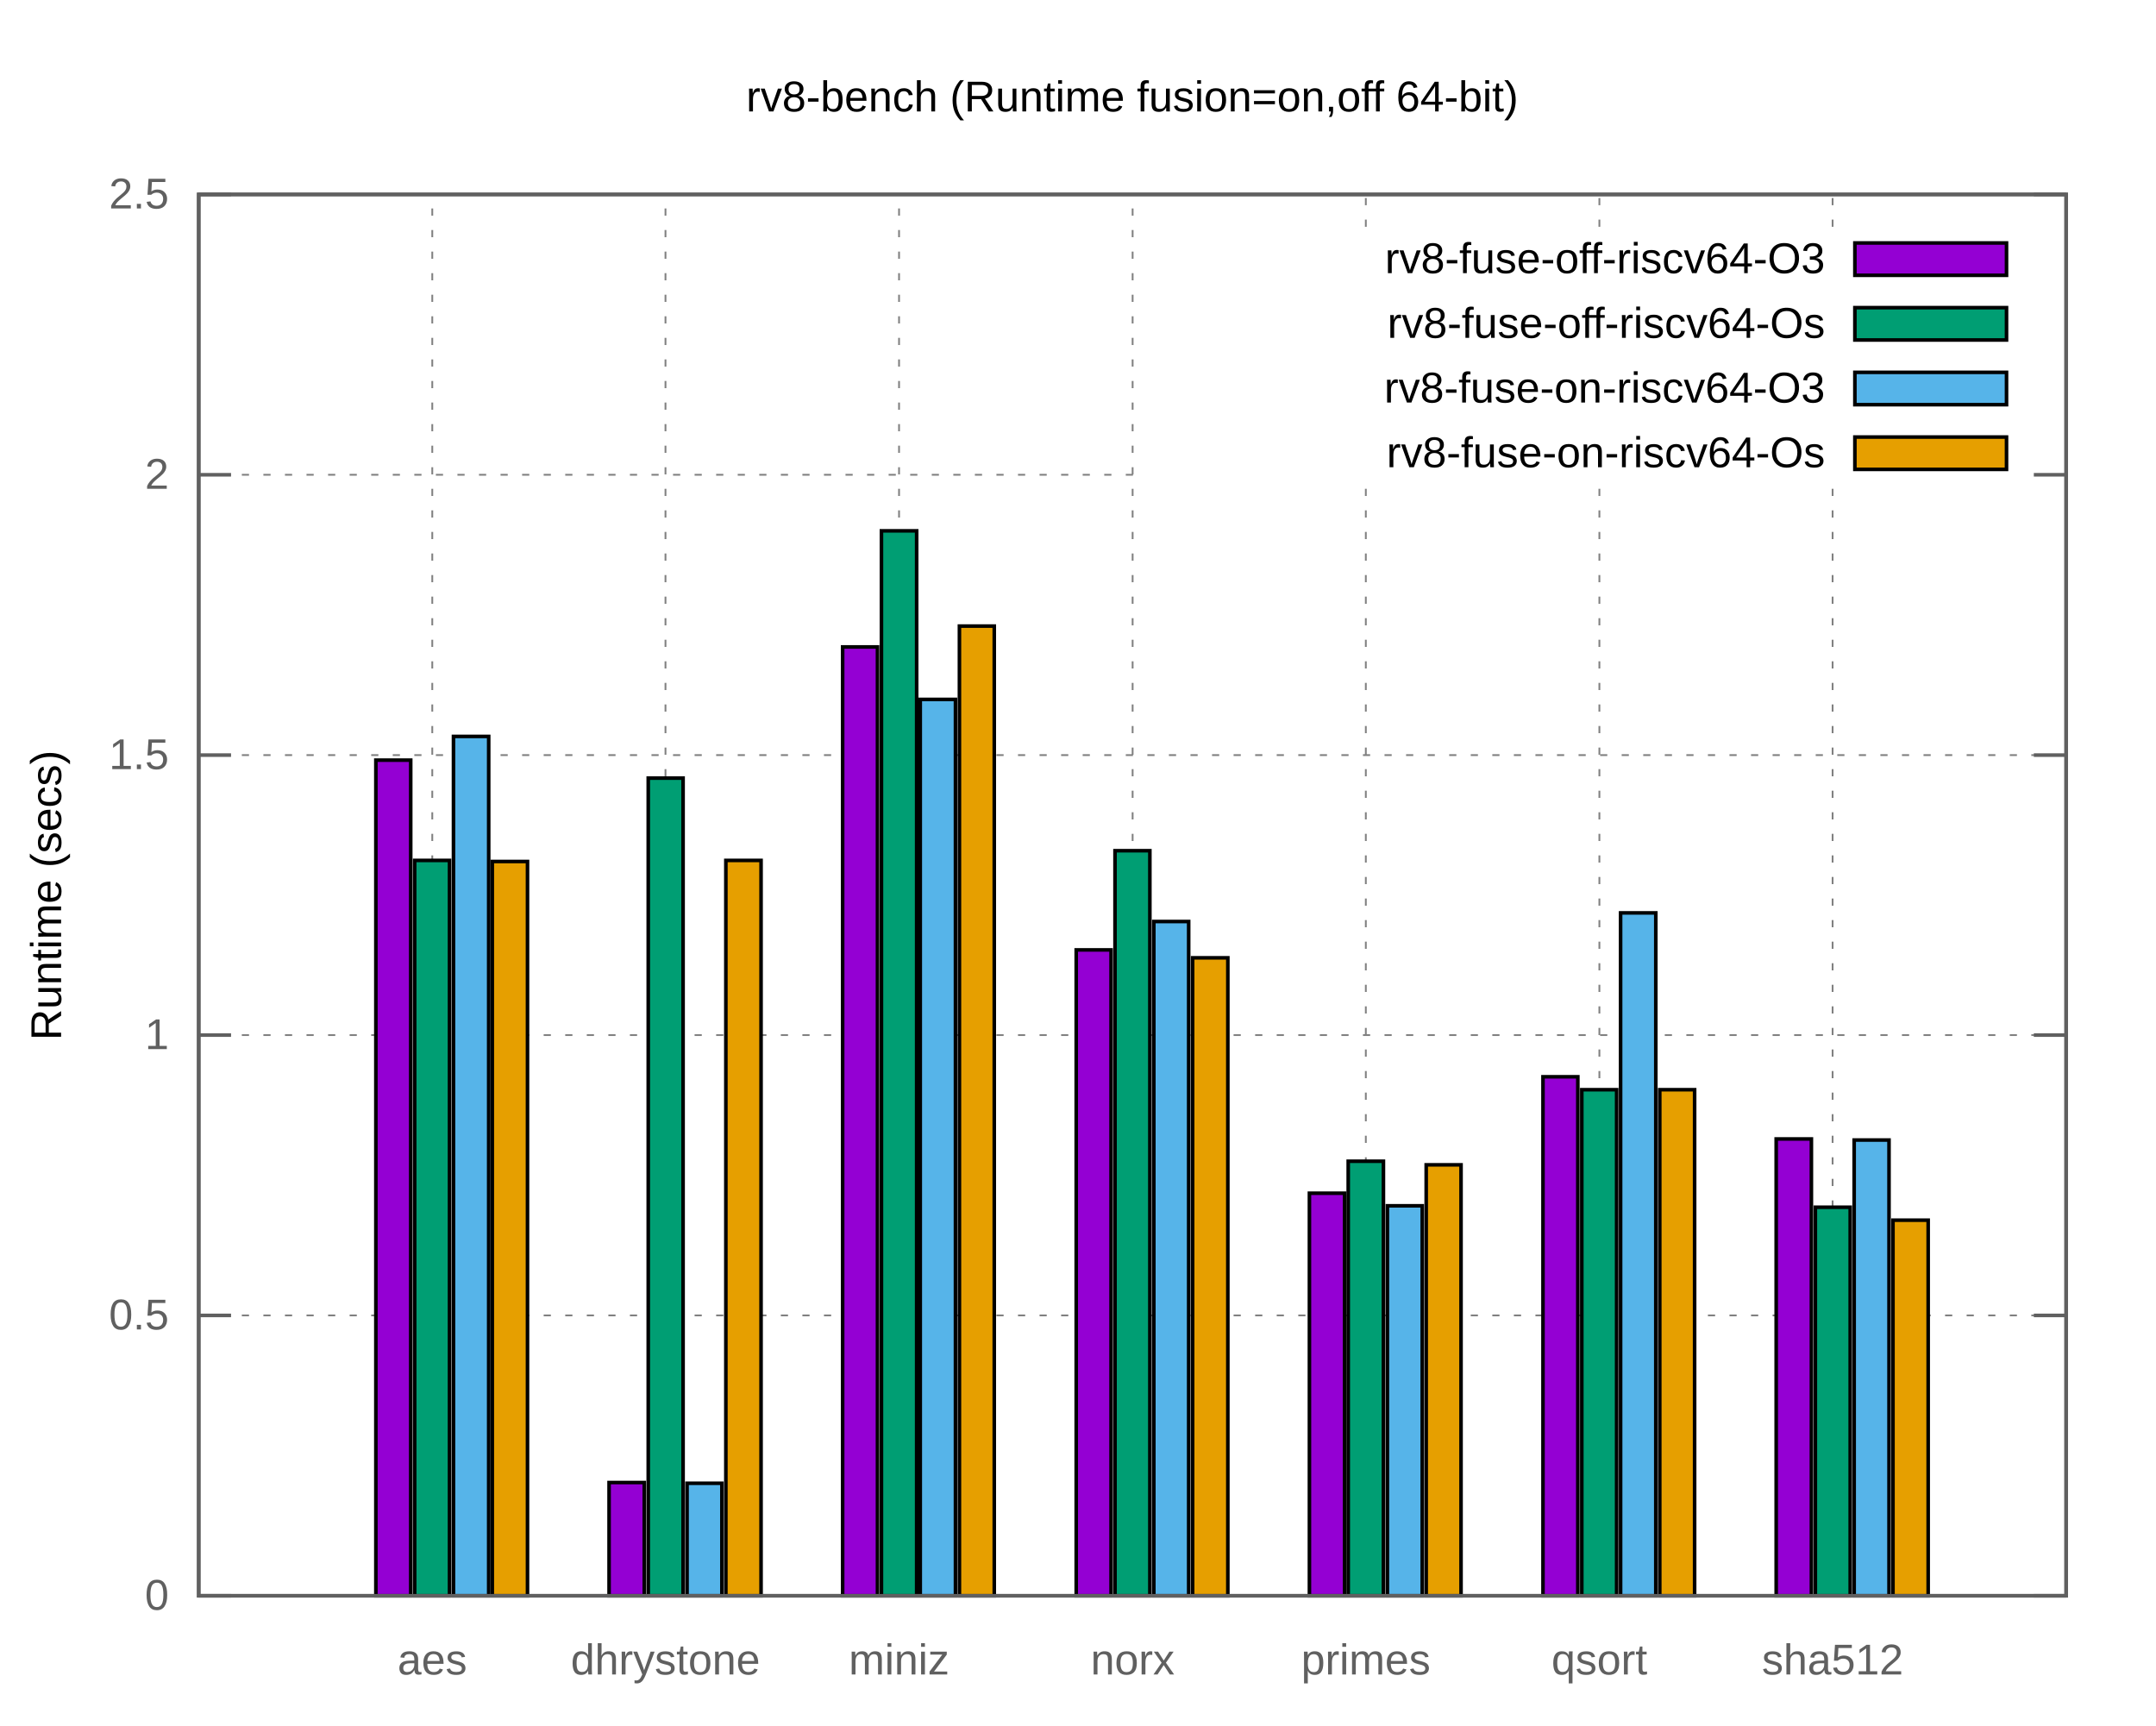
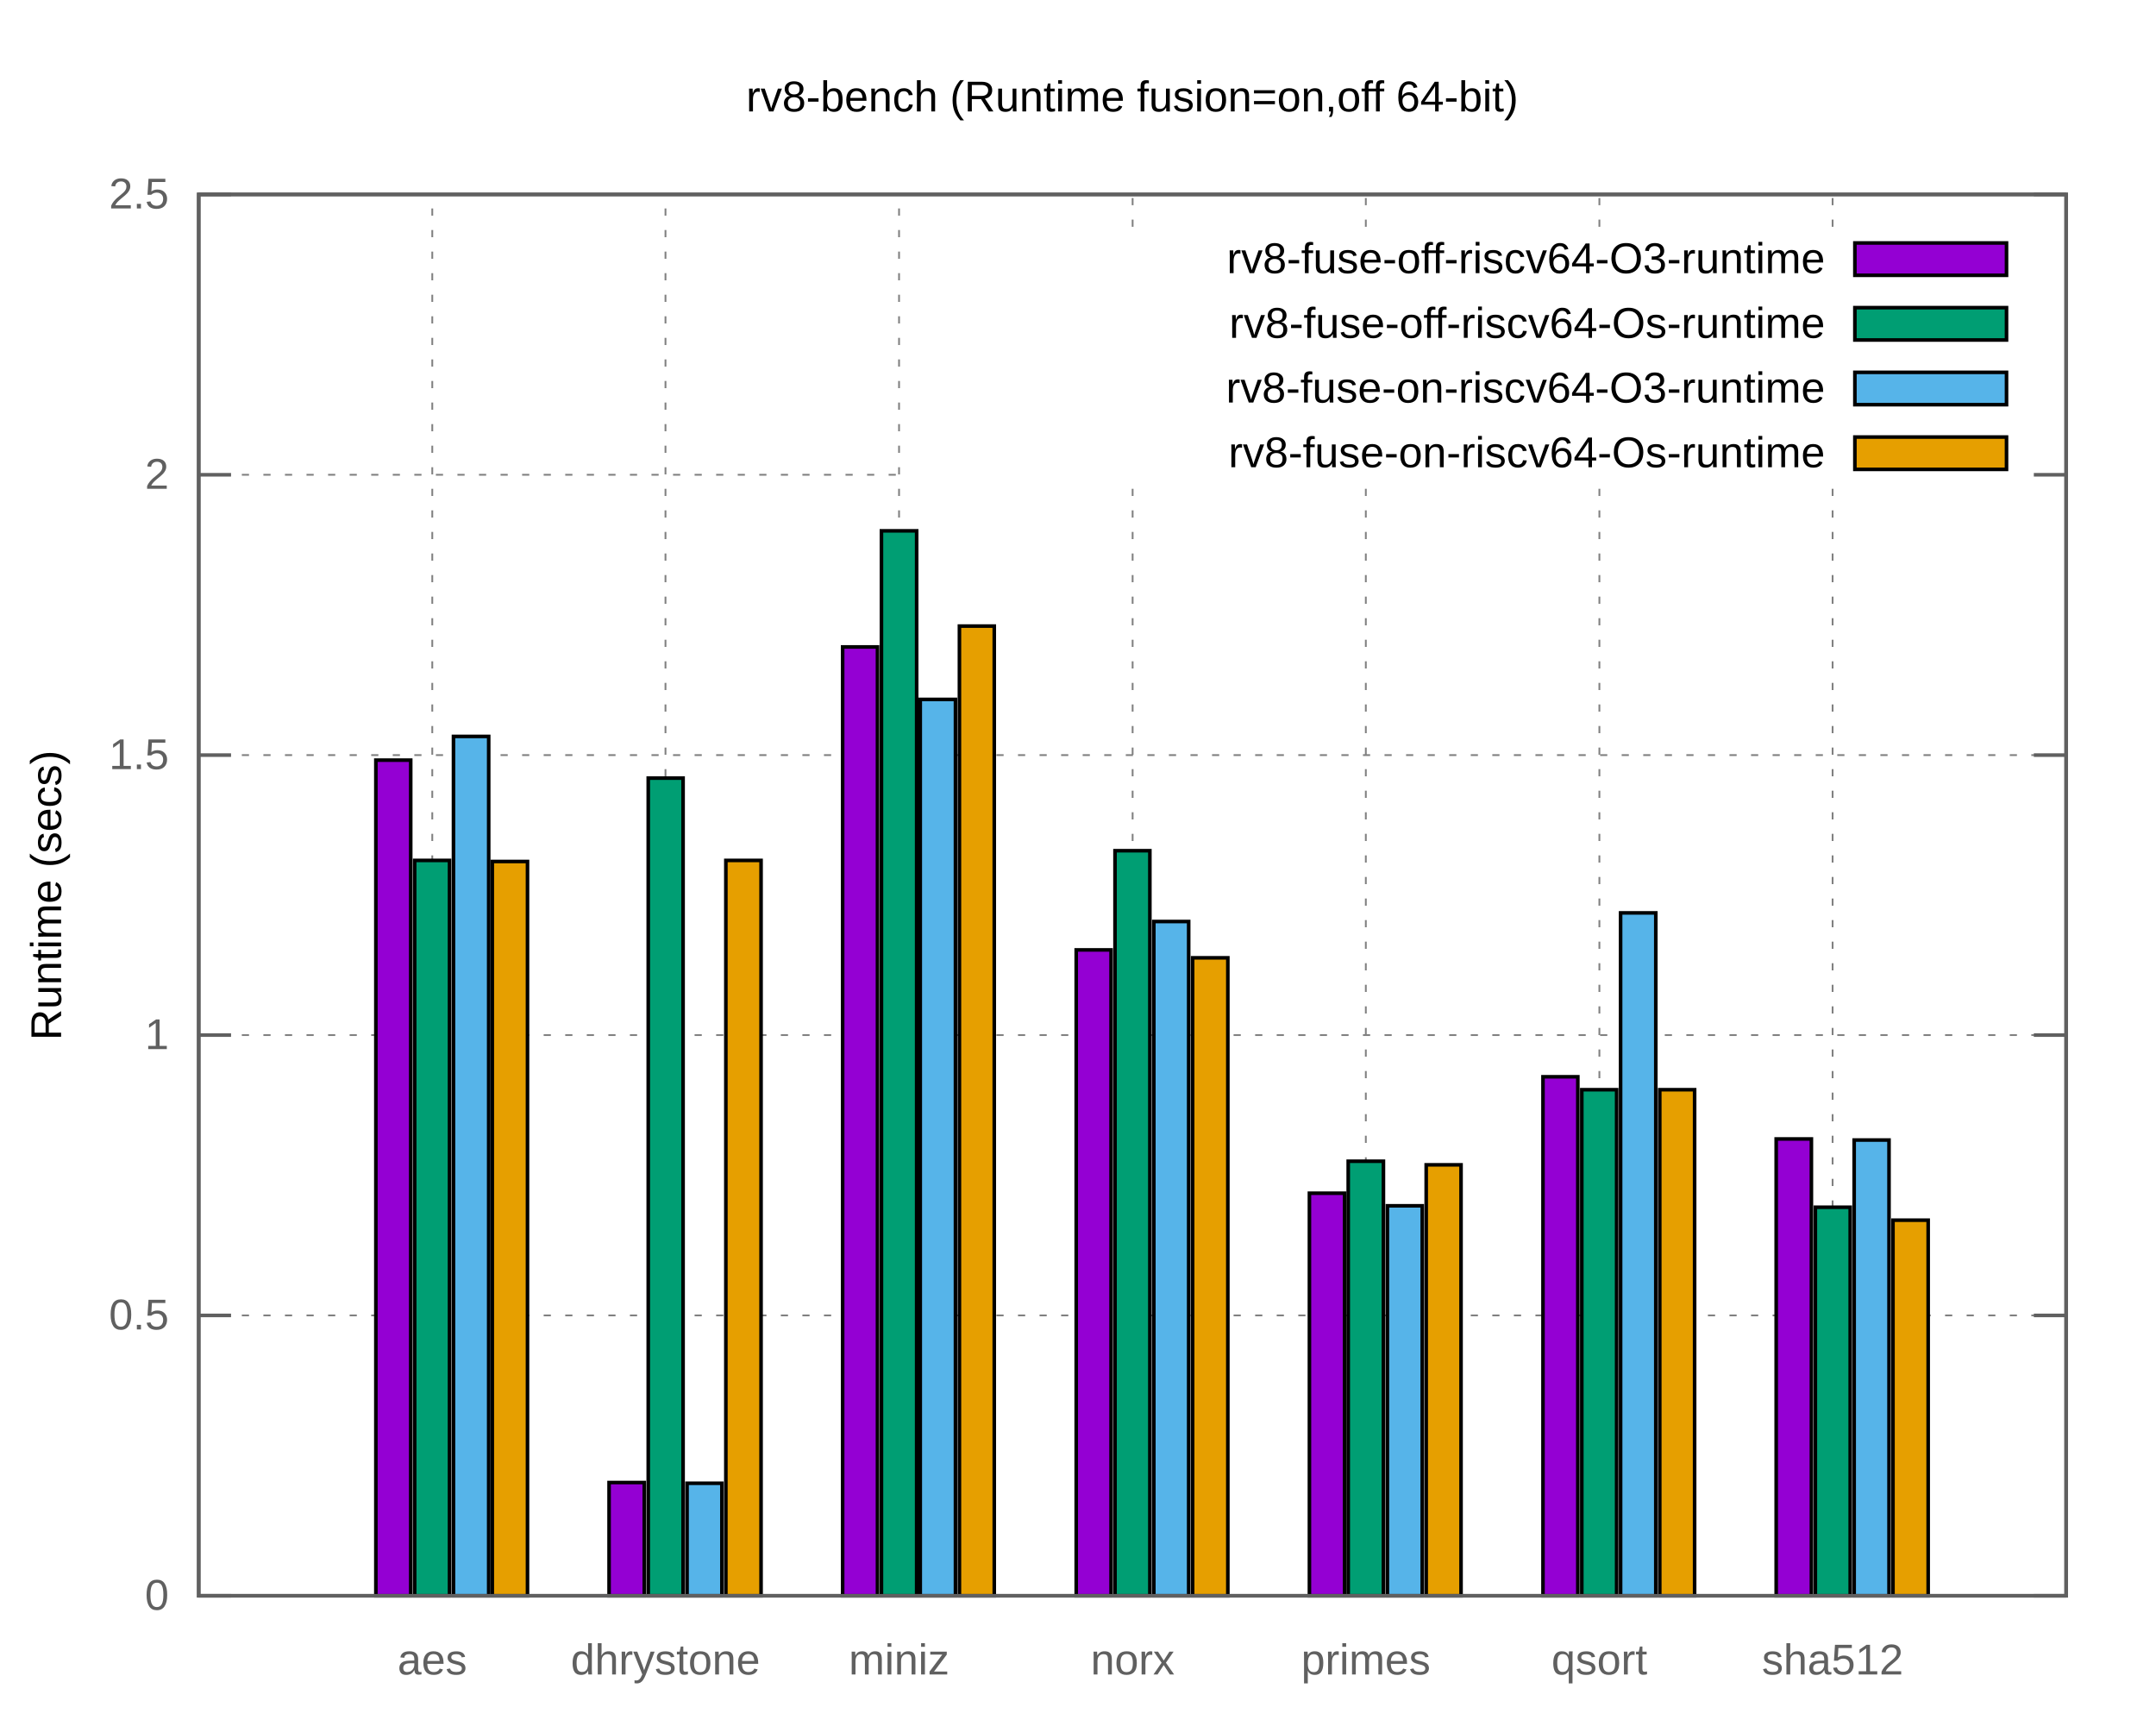
<svg xmlns="http://www.w3.org/2000/svg" xmlns:xlink="http://www.w3.org/1999/xlink" width="600" height="480" viewBox="0 0 600 480">
  <g id="gnuplot_canvas">
    <rect x="0" y="0" width="600" height="480" fill="none" />
    <defs>
      <circle id="gpDot" r="0.5" stroke-width="0.5" />
      <path id="gpPt0" stroke-width="0.222" stroke="currentColor" d="M-1,0 h2 M0,-1 v2" />
      <path id="gpPt1" stroke-width="0.222" stroke="currentColor" d="M-1,-1 L1,1 M1,-1 L-1,1" />
      <path id="gpPt2" stroke-width="0.222" stroke="currentColor" d="M-1,0 L1,0 M0,-1 L0,1 M-1,-1 L1,1 M-1,1 L1,-1" />
      <rect id="gpPt3" stroke-width="0.222" stroke="currentColor" x="-1" y="-1" width="2" height="2" />
      <rect id="gpPt4" stroke-width="0.222" stroke="currentColor" fill="currentColor" x="-1" y="-1" width="2" height="2" />
      <circle id="gpPt5" stroke-width="0.222" stroke="currentColor" cx="0" cy="0" r="1" />
      <use xlink:href="#gpPt5" id="gpPt6" fill="currentColor" stroke="none" />
      <path id="gpPt7" stroke-width="0.222" stroke="currentColor" d="M0,-1.33 L-1.33,0.67 L1.33,0.67 z" />
      <use xlink:href="#gpPt7" id="gpPt8" fill="currentColor" stroke="none" />
      <use xlink:href="#gpPt7" id="gpPt9" stroke="currentColor" transform="rotate(180)" />
      <use xlink:href="#gpPt9" id="gpPt10" fill="currentColor" stroke="none" />
      <use xlink:href="#gpPt3" id="gpPt11" stroke="currentColor" transform="rotate(45)" />
      <use xlink:href="#gpPt11" id="gpPt12" fill="currentColor" stroke="none" />
      <path id="gpPt13" stroke-width="0.222" stroke="currentColor" d="M0,1.330 L1.265,0.411 L0.782,-1.067 L-0.782,-1.076 L-1.265,0.411 z" />
      <use xlink:href="#gpPt13" id="gpPt14" fill="currentColor" stroke="none" />
      <filter id="textbox" filterUnits="objectBoundingBox" x="0" y="0" height="1" width="1">
        <feFlood flood-color="white" flood-opacity="1" result="bgnd" />
        <feComposite in="SourceGraphic" in2="bgnd" operator="atop" />
      </filter>
      <filter id="greybox" filterUnits="objectBoundingBox" x="0" y="0" height="1" width="1">
        <feFlood flood-color="lightgrey" flood-opacity="1" result="grey" />
        <feComposite in="SourceGraphic" in2="grey" operator="atop" />
      </filter>
    </defs>
    <g fill="none" color="white" stroke="currentColor" stroke-width="1.00" stroke-linecap="butt" stroke-linejoin="miter">
</g>
    <g fill="none" color="black" stroke="currentColor" stroke-width="1.00" stroke-linecap="butt" stroke-linejoin="miter">
</g>
    <g fill="none" color="black" stroke="rgb( 96,  96,  96)" stroke-width="0.50" stroke-linecap="butt" stroke-linejoin="miter">
</g>
    <g fill="none" color="gray" stroke="currentColor" stroke-width="0.50" stroke-linecap="butt" stroke-linejoin="miter">
      <path stroke="gray" stroke-dasharray="2,4" class="gridline" d="M55.3,444.0 L575.0,444.0  " />
    </g>
    <g fill="none" color="gray" stroke="gray" stroke-width="1.00" stroke-linecap="butt" stroke-linejoin="miter">
</g>
    <g fill="none" color="black" stroke="currentColor" stroke-width="1.00" stroke-linecap="butt" stroke-linejoin="miter">
      <path stroke="rgb( 96,  96,  96)" d="M55.3,444.0 L64.3,444.0 M575.0,444.0 L566.0,444.0  " />
      <g transform="translate(47.0,447.9)" stroke="none" fill="rgb(96,96,96)" font-family="Arial" font-size="12.00" text-anchor="end">
        <text>
          <tspan font-family="Arial"> 0</tspan>
        </text>
      </g>
    </g>
    <g fill="none" color="black" stroke="currentColor" stroke-width="1.00" stroke-linecap="butt" stroke-linejoin="miter">
</g>
    <g fill="none" color="black" stroke="rgb( 96,  96,  96)" stroke-width="0.50" stroke-linecap="butt" stroke-linejoin="miter">
</g>
    <g fill="none" color="gray" stroke="currentColor" stroke-width="0.50" stroke-linecap="butt" stroke-linejoin="miter">
      <path stroke="gray" stroke-dasharray="2,4" class="gridline" d="M55.3,366.0 L575.0,366.0  " />
    </g>
    <g fill="none" color="gray" stroke="gray" stroke-width="1.00" stroke-linecap="butt" stroke-linejoin="miter">
</g>
    <g fill="none" color="black" stroke="currentColor" stroke-width="1.00" stroke-linecap="butt" stroke-linejoin="miter">
      <path stroke="rgb( 96,  96,  96)" d="M55.3,366.0 L64.3,366.0 M575.0,366.0 L566.0,366.0  " />
      <g transform="translate(47.0,369.9)" stroke="none" fill="rgb(96,96,96)" font-family="Arial" font-size="12.00" text-anchor="end">
        <text>
          <tspan font-family="Arial"> 0.5</tspan>
        </text>
      </g>
    </g>
    <g fill="none" color="black" stroke="currentColor" stroke-width="1.00" stroke-linecap="butt" stroke-linejoin="miter">
</g>
    <g fill="none" color="black" stroke="rgb( 96,  96,  96)" stroke-width="0.50" stroke-linecap="butt" stroke-linejoin="miter">
</g>
    <g fill="none" color="gray" stroke="currentColor" stroke-width="0.50" stroke-linecap="butt" stroke-linejoin="miter">
      <path stroke="gray" stroke-dasharray="2,4" class="gridline" d="M55.3,288.0 L575.0,288.0  " />
    </g>
    <g fill="none" color="gray" stroke="gray" stroke-width="1.00" stroke-linecap="butt" stroke-linejoin="miter">
</g>
    <g fill="none" color="black" stroke="currentColor" stroke-width="1.00" stroke-linecap="butt" stroke-linejoin="miter">
      <path stroke="rgb( 96,  96,  96)" d="M55.3,288.0 L64.3,288.0 M575.0,288.0 L566.0,288.0  " />
      <g transform="translate(47.0,291.9)" stroke="none" fill="rgb(96,96,96)" font-family="Arial" font-size="12.00" text-anchor="end">
        <text>
          <tspan font-family="Arial"> 1</tspan>
        </text>
      </g>
    </g>
    <g fill="none" color="black" stroke="currentColor" stroke-width="1.00" stroke-linecap="butt" stroke-linejoin="miter">
</g>
    <g fill="none" color="black" stroke="rgb( 96,  96,  96)" stroke-width="0.50" stroke-linecap="butt" stroke-linejoin="miter">
</g>
    <g fill="none" color="gray" stroke="currentColor" stroke-width="0.50" stroke-linecap="butt" stroke-linejoin="miter">
      <path stroke="gray" stroke-dasharray="2,4" class="gridline" d="M55.3,210.1 L575.0,210.1  " />
    </g>
    <g fill="none" color="gray" stroke="gray" stroke-width="1.00" stroke-linecap="butt" stroke-linejoin="miter">
</g>
    <g fill="none" color="black" stroke="currentColor" stroke-width="1.00" stroke-linecap="butt" stroke-linejoin="miter">
      <path stroke="rgb( 96,  96,  96)" d="M55.3,210.1 L64.3,210.1 M575.0,210.1 L566.0,210.1  " />
      <g transform="translate(47.0,214.0)" stroke="none" fill="rgb(96,96,96)" font-family="Arial" font-size="12.00" text-anchor="end">
        <text>
          <tspan font-family="Arial"> 1.5</tspan>
        </text>
      </g>
    </g>
    <g fill="none" color="black" stroke="currentColor" stroke-width="1.00" stroke-linecap="butt" stroke-linejoin="miter">
</g>
    <g fill="none" color="black" stroke="rgb( 96,  96,  96)" stroke-width="0.50" stroke-linecap="butt" stroke-linejoin="miter">
</g>
    <g fill="none" color="gray" stroke="currentColor" stroke-width="0.50" stroke-linecap="butt" stroke-linejoin="miter">
-       <path stroke="gray" stroke-dasharray="2,4" class="gridline" d="M55.3,132.1 L317.0,132.1 M566.7,132.1 L575.0,132.1  " />
+       <path stroke="gray" stroke-dasharray="2,4" class="gridline" d="M55.3,132.1 L250.6,132.1 M566.7,132.1 L575.0,132.1  " />
    </g>
    <g fill="none" color="gray" stroke="gray" stroke-width="1.00" stroke-linecap="butt" stroke-linejoin="miter">
</g>
    <g fill="none" color="black" stroke="currentColor" stroke-width="1.00" stroke-linecap="butt" stroke-linejoin="miter">
      <path stroke="rgb( 96,  96,  96)" d="M55.3,132.1 L64.3,132.1 M575.0,132.1 L566.0,132.1  " />
      <g transform="translate(47.0,136.0)" stroke="none" fill="rgb(96,96,96)" font-family="Arial" font-size="12.00" text-anchor="end">
        <text>
          <tspan font-family="Arial"> 2</tspan>
        </text>
      </g>
    </g>
    <g fill="none" color="black" stroke="currentColor" stroke-width="1.00" stroke-linecap="butt" stroke-linejoin="miter">
</g>
    <g fill="none" color="black" stroke="rgb( 96,  96,  96)" stroke-width="0.50" stroke-linecap="butt" stroke-linejoin="miter">
</g>
    <g fill="none" color="gray" stroke="currentColor" stroke-width="0.50" stroke-linecap="butt" stroke-linejoin="miter">
      <path stroke="gray" stroke-dasharray="2,4" class="gridline" d="M55.3,54.1 L575.0,54.1  " />
    </g>
    <g fill="none" color="gray" stroke="gray" stroke-width="1.00" stroke-linecap="butt" stroke-linejoin="miter">
</g>
    <g fill="none" color="black" stroke="currentColor" stroke-width="1.00" stroke-linecap="butt" stroke-linejoin="miter">
      <path stroke="rgb( 96,  96,  96)" d="M55.3,54.1 L64.3,54.1 M575.0,54.1 L566.0,54.1  " />
      <g transform="translate(47.0,58.0)" stroke="none" fill="rgb(96,96,96)" font-family="Arial" font-size="12.00" text-anchor="end">
        <text>
          <tspan font-family="Arial"> 2.5</tspan>
        </text>
      </g>
    </g>
    <g fill="none" color="black" stroke="currentColor" stroke-width="1.00" stroke-linecap="butt" stroke-linejoin="miter">
</g>
    <g fill="none" color="black" stroke="rgb( 96,  96,  96)" stroke-width="0.50" stroke-linecap="butt" stroke-linejoin="miter">
</g>
    <g fill="none" color="gray" stroke="currentColor" stroke-width="0.50" stroke-linecap="butt" stroke-linejoin="miter">
      <path stroke="gray" stroke-dasharray="2,4" class="gridline" d="M120.3,444.0 L120.3,54.1  " />
    </g>
    <g fill="none" color="gray" stroke="gray" stroke-width="1.00" stroke-linecap="butt" stroke-linejoin="miter">
</g>
    <g fill="none" color="black" stroke="currentColor" stroke-width="1.00" stroke-linecap="butt" stroke-linejoin="miter">
      <path stroke="rgb( 96,  96,  96)" d="M120.3,444.0 M120.3,54.1  " />
      <g transform="translate(120.3,465.9)" stroke="none" fill="rgb(96,96,96)" font-family="Arial" font-size="12.00" text-anchor="middle">
        <text>
          <tspan font-family="Arial">aes</tspan>
        </text>
      </g>
    </g>
    <g fill="none" color="black" stroke="currentColor" stroke-width="1.00" stroke-linecap="butt" stroke-linejoin="miter">
</g>
    <g fill="none" color="black" stroke="rgb( 96,  96,  96)" stroke-width="0.50" stroke-linecap="butt" stroke-linejoin="miter">
</g>
    <g fill="none" color="gray" stroke="currentColor" stroke-width="0.50" stroke-linecap="butt" stroke-linejoin="miter">
      <path stroke="gray" stroke-dasharray="2,4" class="gridline" d="M185.2,444.0 L185.2,54.1  " />
    </g>
    <g fill="none" color="gray" stroke="gray" stroke-width="1.00" stroke-linecap="butt" stroke-linejoin="miter">
</g>
    <g fill="none" color="black" stroke="currentColor" stroke-width="1.00" stroke-linecap="butt" stroke-linejoin="miter">
      <path stroke="rgb( 96,  96,  96)" d="M185.2,444.0 M185.2,54.1  " />
      <g transform="translate(185.2,465.9)" stroke="none" fill="rgb(96,96,96)" font-family="Arial" font-size="12.00" text-anchor="middle">
        <text>
          <tspan font-family="Arial">dhrystone</tspan>
        </text>
      </g>
    </g>
    <g fill="none" color="black" stroke="currentColor" stroke-width="1.00" stroke-linecap="butt" stroke-linejoin="miter">
</g>
    <g fill="none" color="black" stroke="rgb( 96,  96,  96)" stroke-width="0.50" stroke-linecap="butt" stroke-linejoin="miter">
</g>
    <g fill="none" color="gray" stroke="currentColor" stroke-width="0.50" stroke-linecap="butt" stroke-linejoin="miter">
      <path stroke="gray" stroke-dasharray="2,4" class="gridline" d="M250.2,444.0 L250.2,54.1  " />
    </g>
    <g fill="none" color="gray" stroke="gray" stroke-width="1.00" stroke-linecap="butt" stroke-linejoin="miter">
</g>
    <g fill="none" color="black" stroke="currentColor" stroke-width="1.00" stroke-linecap="butt" stroke-linejoin="miter">
      <path stroke="rgb( 96,  96,  96)" d="M250.2,444.0 M250.2,54.1  " />
      <g transform="translate(250.2,465.9)" stroke="none" fill="rgb(96,96,96)" font-family="Arial" font-size="12.00" text-anchor="middle">
        <text>
          <tspan font-family="Arial">miniz</tspan>
        </text>
      </g>
    </g>
    <g fill="none" color="black" stroke="currentColor" stroke-width="1.00" stroke-linecap="butt" stroke-linejoin="miter">
</g>
    <g fill="none" color="black" stroke="rgb( 96,  96,  96)" stroke-width="0.50" stroke-linecap="butt" stroke-linejoin="miter">
</g>
    <g fill="none" color="gray" stroke="currentColor" stroke-width="0.50" stroke-linecap="butt" stroke-linejoin="miter">
-       <path stroke="gray" stroke-dasharray="2,4" class="gridline" d="M315.2,444.0 L315.2,54.1  " />
+       <path stroke="gray" stroke-dasharray="2,4" class="gridline" d="M315.2,444.0 L315.2,135.1 M315.2,63.1 L315.2,54.1  " />
    </g>
    <g fill="none" color="gray" stroke="gray" stroke-width="1.00" stroke-linecap="butt" stroke-linejoin="miter">
</g>
    <g fill="none" color="black" stroke="currentColor" stroke-width="1.00" stroke-linecap="butt" stroke-linejoin="miter">
      <path stroke="rgb( 96,  96,  96)" d="M315.2,444.0 M315.2,54.1  " />
      <g transform="translate(315.2,465.9)" stroke="none" fill="rgb(96,96,96)" font-family="Arial" font-size="12.00" text-anchor="middle">
        <text>
          <tspan font-family="Arial">norx</tspan>
        </text>
      </g>
    </g>
    <g fill="none" color="black" stroke="currentColor" stroke-width="1.00" stroke-linecap="butt" stroke-linejoin="miter">
</g>
    <g fill="none" color="black" stroke="rgb( 96,  96,  96)" stroke-width="0.50" stroke-linecap="butt" stroke-linejoin="miter">
</g>
    <g fill="none" color="gray" stroke="currentColor" stroke-width="0.50" stroke-linecap="butt" stroke-linejoin="miter">
      <path stroke="gray" stroke-dasharray="2,4" class="gridline" d="M380.1,444.0 L380.1,135.1 M380.1,63.1 L380.1,54.1  " />
    </g>
    <g fill="none" color="gray" stroke="gray" stroke-width="1.00" stroke-linecap="butt" stroke-linejoin="miter">
</g>
    <g fill="none" color="black" stroke="currentColor" stroke-width="1.00" stroke-linecap="butt" stroke-linejoin="miter">
      <path stroke="rgb( 96,  96,  96)" d="M380.1,444.0 M380.1,54.1  " />
      <g transform="translate(380.1,465.9)" stroke="none" fill="rgb(96,96,96)" font-family="Arial" font-size="12.00" text-anchor="middle">
        <text>
          <tspan font-family="Arial">primes</tspan>
        </text>
      </g>
    </g>
    <g fill="none" color="black" stroke="currentColor" stroke-width="1.00" stroke-linecap="butt" stroke-linejoin="miter">
</g>
    <g fill="none" color="black" stroke="rgb( 96,  96,  96)" stroke-width="0.50" stroke-linecap="butt" stroke-linejoin="miter">
</g>
    <g fill="none" color="gray" stroke="currentColor" stroke-width="0.50" stroke-linecap="butt" stroke-linejoin="miter">
      <path stroke="gray" stroke-dasharray="2,4" class="gridline" d="M445.1,444.0 L445.1,135.1 M445.1,63.1 L445.1,54.1  " />
    </g>
    <g fill="none" color="gray" stroke="gray" stroke-width="1.00" stroke-linecap="butt" stroke-linejoin="miter">
</g>
    <g fill="none" color="black" stroke="currentColor" stroke-width="1.00" stroke-linecap="butt" stroke-linejoin="miter">
      <path stroke="rgb( 96,  96,  96)" d="M445.1,444.0 M445.1,54.1  " />
      <g transform="translate(445.1,465.9)" stroke="none" fill="rgb(96,96,96)" font-family="Arial" font-size="12.00" text-anchor="middle">
        <text>
          <tspan font-family="Arial">qsort</tspan>
        </text>
      </g>
    </g>
    <g fill="none" color="black" stroke="currentColor" stroke-width="1.00" stroke-linecap="butt" stroke-linejoin="miter">
</g>
    <g fill="none" color="black" stroke="rgb( 96,  96,  96)" stroke-width="0.50" stroke-linecap="butt" stroke-linejoin="miter">
</g>
    <g fill="none" color="gray" stroke="currentColor" stroke-width="0.50" stroke-linecap="butt" stroke-linejoin="miter">
      <path stroke="gray" stroke-dasharray="2,4" class="gridline" d="M510.0,444.0 L510.0,135.1 M510.0,63.1 L510.0,54.1  " />
    </g>
    <g fill="none" color="gray" stroke="gray" stroke-width="1.00" stroke-linecap="butt" stroke-linejoin="miter">
</g>
    <g fill="none" color="black" stroke="currentColor" stroke-width="1.00" stroke-linecap="butt" stroke-linejoin="miter">
      <path stroke="rgb( 96,  96,  96)" d="M510.0,444.0 M510.0,54.1  " />
      <g transform="translate(510.0,465.9)" stroke="none" fill="rgb(96,96,96)" font-family="Arial" font-size="12.00" text-anchor="middle">
        <text>
          <tspan font-family="Arial">sha512</tspan>
        </text>
      </g>
    </g>
    <g fill="none" color="black" stroke="currentColor" stroke-width="1.00" stroke-linecap="butt" stroke-linejoin="miter">
</g>
    <g fill="none" color="black" stroke="currentColor" stroke-width="1.00" stroke-linecap="butt" stroke-linejoin="miter">
      <path stroke="rgb( 96,  96,  96)" d="M55.3,54.1 L55.3,444.0 L575.0,444.0 L575.0,54.1 L55.3,54.1 Z  " />
    </g>
    <g fill="none" color="black" stroke="currentColor" stroke-width="1.00" stroke-linecap="butt" stroke-linejoin="miter">
      <g transform="translate(17.0,249.1) rotate(270)" stroke="none" fill="black" font-family="Arial" font-size="12.00" text-anchor="middle">
        <text>
          <tspan font-family="Arial">Runtime (secs)</tspan>
        </text>
      </g>
    </g>
    <g fill="none" color="black" stroke="currentColor" stroke-width="1.00" stroke-linecap="butt" stroke-linejoin="miter">
      <g transform="translate(315.1,31.0)" stroke="none" fill="black" font-family="Arial" font-size="12.00" text-anchor="middle">
        <text>
          <tspan font-family="Arial">rv8-bench (Runtime fusion=on,off 64-bit)</tspan>
        </text>
      </g>
    </g>
    <g id="gnuplot_plot_1">
      <g fill="none" color="black" stroke="currentColor" stroke-width="1.00" stroke-linecap="butt" stroke-linejoin="miter">
        <g transform="translate(507.9,76.0)" stroke="none" fill="black" font-family="Arial" font-size="12.00" text-anchor="end">
          <text>
-             <tspan font-family="Arial">rv8-fuse-off-riscv64-O3</tspan>
+             <tspan font-family="Arial">rv8-fuse-off-riscv64-O3-runtime</tspan>
          </text>
        </g>
      </g>
      <g fill="none" color="black" stroke="currentColor" stroke-width="1.00" stroke-linecap="butt" stroke-linejoin="miter">
        <g stroke="none" shape-rendering="crispEdges">
          <polygon fill="rgb(148,   0, 211)" points="516.2,76.6 558.4,76.6 558.4,67.6 516.2,67.6 " />
        </g>
        <path stroke="black" d="M516.2,76.6 L558.4,76.6 L558.4,67.6 L516.2,67.6 L516.2,76.6 Z  " />
      </g>
      <g fill="none" color="black" stroke="currentColor" stroke-width="1.00" stroke-linecap="butt" stroke-linejoin="miter">
        <g stroke="none" shape-rendering="crispEdges">
          <polygon fill="rgb(148,   0, 211)" points="104.6,444.0 114.4,444.0 114.4,211.4 104.6,211.4 " />
        </g>
        <path stroke="black" d="M104.6,444.0 L104.6,211.5 L114.3,211.5 L114.3,444.0 L104.6,444.0 Z  " />
      </g>
      <g fill="none" color="black" stroke="currentColor" stroke-width="1.00" stroke-linecap="butt" stroke-linejoin="miter">
        <g stroke="none" shape-rendering="crispEdges">
          <polygon fill="rgb(148,   0, 211)" points="169.5,444.0 179.4,444.0 179.4,412.4 169.5,412.4 " />
        </g>
        <path stroke="black" d="M169.5,444.0 L169.5,412.5 L179.3,412.5 L179.3,444.0 L169.5,444.0 Z  " />
      </g>
      <g fill="none" color="black" stroke="currentColor" stroke-width="1.00" stroke-linecap="butt" stroke-linejoin="miter">
        <g stroke="none" shape-rendering="crispEdges">
          <polygon fill="rgb(148,   0, 211)" points="234.5,444.0 244.3,444.0 244.3,179.9 234.5,179.9 " />
        </g>
        <path stroke="black" d="M234.5,444.0 L234.5,180.0 L244.2,180.0 L244.2,444.0 L234.5,444.0 Z  " />
      </g>
      <g fill="none" color="black" stroke="currentColor" stroke-width="1.00" stroke-linecap="butt" stroke-linejoin="miter">
        <g stroke="none" shape-rendering="crispEdges">
          <polygon fill="rgb(148,   0, 211)" points="299.5,444.0 309.3,444.0 309.3,264.2 299.5,264.2 " />
        </g>
        <path stroke="black" d="M299.5,444.0 L299.5,264.3 L309.2,264.3 L309.2,444.0 L299.5,444.0 Z  " />
      </g>
      <g fill="none" color="black" stroke="currentColor" stroke-width="1.00" stroke-linecap="butt" stroke-linejoin="miter">
        <g stroke="none" shape-rendering="crispEdges">
          <polygon fill="rgb(148,   0, 211)" points="364.4,444.0 374.3,444.0 374.3,331.9 364.4,331.9 " />
        </g>
        <path stroke="black" d="M364.4,444.0 L364.4,332.0 L374.2,332.0 L374.2,444.0 L364.4,444.0 Z  " />
      </g>
      <g fill="none" color="black" stroke="currentColor" stroke-width="1.00" stroke-linecap="butt" stroke-linejoin="miter">
        <g stroke="none" shape-rendering="crispEdges">
          <polygon fill="rgb(148,   0, 211)" points="429.4,444.0 439.2,444.0 439.2,299.5 429.4,299.5 " />
        </g>
        <path stroke="black" d="M429.4,444.0 L429.4,299.6 L439.1,299.6 L439.1,444.0 L429.4,444.0 Z  " />
      </g>
      <g fill="none" color="black" stroke="currentColor" stroke-width="1.00" stroke-linecap="butt" stroke-linejoin="miter">
        <g stroke="none" shape-rendering="crispEdges">
          <polygon fill="rgb(148,   0, 211)" points="494.3,444.0 504.2,444.0 504.2,316.8 494.3,316.8 " />
        </g>
        <path stroke="black" d="M494.3,444.0 L494.3,316.9 L504.1,316.9 L504.1,444.0 L494.3,444.0 Z  " />
      </g>
      <g fill="none" color="black" stroke="currentColor" stroke-width="1.00" stroke-linecap="butt" stroke-linejoin="miter">
</g>
    </g>
    <g id="gnuplot_plot_2">
      <g fill="none" color="black" stroke="currentColor" stroke-width="1.00" stroke-linecap="butt" stroke-linejoin="miter">
        <g transform="translate(507.9,94.0)" stroke="none" fill="black" font-family="Arial" font-size="12.00" text-anchor="end">
          <text>
-             <tspan font-family="Arial">rv8-fuse-off-riscv64-Os</tspan>
+             <tspan font-family="Arial">rv8-fuse-off-riscv64-Os-runtime</tspan>
          </text>
        </g>
      </g>
      <g fill="none" color="black" stroke="currentColor" stroke-width="1.00" stroke-linecap="butt" stroke-linejoin="miter">
        <g stroke="none" shape-rendering="crispEdges">
          <polygon fill="rgb(  0, 158, 115)" points="516.2,94.6 558.4,94.6 558.4,85.6 516.2,85.6 " />
        </g>
        <path stroke="black" d="M516.2,94.6 L558.4,94.6 L558.4,85.6 L516.2,85.6 L516.2,94.6 Z  " />
      </g>
      <g fill="none" color="black" stroke="currentColor" stroke-width="1.00" stroke-linecap="butt" stroke-linejoin="miter">
        <g stroke="none" shape-rendering="crispEdges">
          <polygon fill="rgb(  0, 158, 115)" points="115.4,444.0 125.2,444.0 125.2,239.3 115.4,239.3 " />
        </g>
        <path stroke="black" d="M115.4,444.0 L115.4,239.4 L125.1,239.4 L125.1,444.0 L115.4,444.0 Z  " />
      </g>
      <g fill="none" color="black" stroke="currentColor" stroke-width="1.00" stroke-linecap="butt" stroke-linejoin="miter">
        <g stroke="none" shape-rendering="crispEdges">
          <polygon fill="rgb(  0, 158, 115)" points="180.4,444.0 190.2,444.0 190.2,216.4 180.4,216.4 " />
        </g>
        <path stroke="black" d="M180.4,444.0 L180.4,216.5 L190.1,216.5 L190.1,444.0 L180.4,444.0 Z  " />
      </g>
      <g fill="none" color="black" stroke="currentColor" stroke-width="1.00" stroke-linecap="butt" stroke-linejoin="miter">
        <g stroke="none" shape-rendering="crispEdges">
          <polygon fill="rgb(  0, 158, 115)" points="245.3,444.0 255.2,444.0 255.2,147.6 245.3,147.6 " />
        </g>
        <path stroke="black" d="M245.3,444.0 L245.3,147.7 L255.1,147.7 L255.1,444.0 L245.3,444.0 Z  " />
      </g>
      <g fill="none" color="black" stroke="currentColor" stroke-width="1.00" stroke-linecap="butt" stroke-linejoin="miter">
        <g stroke="none" shape-rendering="crispEdges">
          <polygon fill="rgb(  0, 158, 115)" points="310.3,444.0 320.1,444.0 320.1,236.6 310.3,236.6 " />
        </g>
        <path stroke="black" d="M310.3,444.0 L310.3,236.7 L320.0,236.7 L320.0,444.0 L310.3,444.0 Z  " />
      </g>
      <g fill="none" color="black" stroke="currentColor" stroke-width="1.00" stroke-linecap="butt" stroke-linejoin="miter">
        <g stroke="none" shape-rendering="crispEdges">
          <polygon fill="rgb(  0, 158, 115)" points="375.2,444.0 385.1,444.0 385.1,323.0 375.2,323.0 " />
        </g>
        <path stroke="black" d="M375.2,444.0 L375.2,323.1 L385.0,323.1 L385.0,444.0 L375.2,444.0 Z  " />
      </g>
      <g fill="none" color="black" stroke="currentColor" stroke-width="1.00" stroke-linecap="butt" stroke-linejoin="miter">
        <g stroke="none" shape-rendering="crispEdges">
          <polygon fill="rgb(  0, 158, 115)" points="440.2,444.0 450.0,444.0 450.0,303.1 440.2,303.1 " />
        </g>
        <path stroke="black" d="M440.2,444.0 L440.2,303.2 L449.9,303.2 L449.9,444.0 L440.2,444.0 Z  " />
      </g>
      <g fill="none" color="black" stroke="currentColor" stroke-width="1.00" stroke-linecap="butt" stroke-linejoin="miter">
        <g stroke="none" shape-rendering="crispEdges">
          <polygon fill="rgb(  0, 158, 115)" points="505.2,444.0 515.0,444.0 515.0,335.8 505.2,335.8 " />
        </g>
        <path stroke="black" d="M505.2,444.0 L505.2,335.9 L514.9,335.9 L514.9,444.0 L505.2,444.0 Z  " />
      </g>
      <g fill="none" color="black" stroke="currentColor" stroke-width="1.00" stroke-linecap="butt" stroke-linejoin="miter">
</g>
    </g>
    <g id="gnuplot_plot_3">
      <g fill="none" color="black" stroke="currentColor" stroke-width="1.00" stroke-linecap="butt" stroke-linejoin="miter">
        <g transform="translate(507.9,112.0)" stroke="none" fill="black" font-family="Arial" font-size="12.00" text-anchor="end">
          <text>
-             <tspan font-family="Arial">rv8-fuse-on-riscv64-O3</tspan>
+             <tspan font-family="Arial">rv8-fuse-on-riscv64-O3-runtime</tspan>
          </text>
        </g>
      </g>
      <g fill="none" color="black" stroke="currentColor" stroke-width="1.00" stroke-linecap="butt" stroke-linejoin="miter">
        <g stroke="none" shape-rendering="crispEdges">
          <polygon fill="rgb( 86, 180, 233)" points="516.2,112.6 558.4,112.6 558.4,103.6 516.2,103.6 " />
        </g>
        <path stroke="black" d="M516.2,112.6 L558.4,112.6 L558.4,103.6 L516.2,103.6 L516.2,112.6 Z  " />
      </g>
      <g fill="none" color="black" stroke="currentColor" stroke-width="1.00" stroke-linecap="butt" stroke-linejoin="miter">
        <g stroke="none" shape-rendering="crispEdges">
          <polygon fill="rgb( 86, 180, 233)" points="126.2,444.0 136.1,444.0 136.1,204.8 126.2,204.8 " />
        </g>
        <path stroke="black" d="M126.2,444.0 L126.2,204.9 L136.0,204.9 L136.0,444.0 L126.2,444.0 Z  " />
      </g>
      <g fill="none" color="black" stroke="currentColor" stroke-width="1.00" stroke-linecap="butt" stroke-linejoin="miter">
        <g stroke="none" shape-rendering="crispEdges">
          <polygon fill="rgb( 86, 180, 233)" points="191.2,444.0 201.0,444.0 201.0,412.6 191.2,412.6 " />
        </g>
        <path stroke="black" d="M191.2,444.0 L191.2,412.7 L200.9,412.7 L200.9,444.0 L191.2,444.0 Z  " />
      </g>
      <g fill="none" color="black" stroke="currentColor" stroke-width="1.00" stroke-linecap="butt" stroke-linejoin="miter">
        <g stroke="none" shape-rendering="crispEdges">
          <polygon fill="rgb( 86, 180, 233)" points="256.1,444.0 266.0,444.0 266.0,194.5 256.1,194.5 " />
        </g>
        <path stroke="black" d="M256.1,444.0 L256.1,194.6 L265.9,194.6 L265.9,444.0 L256.1,444.0 Z  " />
      </g>
      <g fill="none" color="black" stroke="currentColor" stroke-width="1.00" stroke-linecap="butt" stroke-linejoin="miter">
        <g stroke="none" shape-rendering="crispEdges">
          <polygon fill="rgb( 86, 180, 233)" points="321.1,444.0 330.9,444.0 330.9,256.3 321.1,256.3 " />
        </g>
        <path stroke="black" d="M321.1,444.0 L321.1,256.4 L330.8,256.4 L330.8,444.0 L321.1,444.0 Z  " />
      </g>
      <g fill="none" color="black" stroke="currentColor" stroke-width="1.00" stroke-linecap="butt" stroke-linejoin="miter">
        <g stroke="none" shape-rendering="crispEdges">
          <polygon fill="rgb( 86, 180, 233)" points="386.1,444.0 395.9,444.0 395.9,335.4 386.1,335.4 " />
        </g>
        <path stroke="black" d="M386.1,444.0 L386.1,335.5 L395.8,335.5 L395.8,444.0 L386.1,444.0 Z  " />
      </g>
      <g fill="none" color="black" stroke="currentColor" stroke-width="1.00" stroke-linecap="butt" stroke-linejoin="miter">
        <g stroke="none" shape-rendering="crispEdges">
          <polygon fill="rgb( 86, 180, 233)" points="451.0,444.0 460.9,444.0 460.9,253.9 451.0,253.9 " />
        </g>
        <path stroke="black" d="M451.0,444.0 L451.0,254.0 L460.8,254.0 L460.8,444.0 L451.0,444.0 Z  " />
      </g>
      <g fill="none" color="black" stroke="currentColor" stroke-width="1.00" stroke-linecap="butt" stroke-linejoin="miter">
        <g stroke="none" shape-rendering="crispEdges">
          <polygon fill="rgb( 86, 180, 233)" points="516.0,444.0 525.8,444.0 525.8,317.1 516.0,317.1 " />
        </g>
        <path stroke="black" d="M516.0,444.0 L516.0,317.2 L525.7,317.2 L525.7,444.0 L516.0,444.0 Z  " />
      </g>
      <g fill="none" color="black" stroke="currentColor" stroke-width="1.00" stroke-linecap="butt" stroke-linejoin="miter">
</g>
    </g>
    <g id="gnuplot_plot_4">
      <g fill="none" color="black" stroke="currentColor" stroke-width="1.00" stroke-linecap="butt" stroke-linejoin="miter">
        <g transform="translate(507.9,130.0)" stroke="none" fill="black" font-family="Arial" font-size="12.00" text-anchor="end">
          <text>
-             <tspan font-family="Arial">rv8-fuse-on-riscv64-Os</tspan>
+             <tspan font-family="Arial">rv8-fuse-on-riscv64-Os-runtime</tspan>
          </text>
        </g>
      </g>
      <g fill="none" color="black" stroke="currentColor" stroke-width="1.00" stroke-linecap="butt" stroke-linejoin="miter">
        <g stroke="none" shape-rendering="crispEdges">
          <polygon fill="rgb(230, 159,   0)" points="516.2,130.6 558.4,130.6 558.4,121.6 516.2,121.6 " />
        </g>
        <path stroke="black" d="M516.2,130.6 L558.4,130.6 L558.4,121.6 L516.2,121.6 L516.2,130.6 Z  " />
      </g>
      <g fill="none" color="black" stroke="currentColor" stroke-width="1.00" stroke-linecap="butt" stroke-linejoin="miter">
        <g stroke="none" shape-rendering="crispEdges">
          <polygon fill="rgb(230, 159,   0)" points="137.0,444.0 146.9,444.0 146.9,239.6 137.0,239.6 " />
        </g>
        <path stroke="black" d="M137.0,444.0 L137.0,239.7 L146.8,239.7 L146.8,444.0 L137.0,444.0 Z  " />
      </g>
      <g fill="none" color="black" stroke="currentColor" stroke-width="1.00" stroke-linecap="butt" stroke-linejoin="miter">
        <g stroke="none" shape-rendering="crispEdges">
          <polygon fill="rgb(230, 159,   0)" points="202.0,444.0 211.9,444.0 211.9,239.3 202.0,239.3 " />
        </g>
        <path stroke="black" d="M202.0,444.0 L202.0,239.4 L211.8,239.4 L211.8,444.0 L202.0,444.0 Z  " />
      </g>
      <g fill="none" color="black" stroke="currentColor" stroke-width="1.00" stroke-linecap="butt" stroke-linejoin="miter">
        <g stroke="none" shape-rendering="crispEdges">
          <polygon fill="rgb(230, 159,   0)" points="267.0,444.0 276.8,444.0 276.8,174.1 267.0,174.1 " />
        </g>
        <path stroke="black" d="M267.0,444.0 L267.0,174.2 L276.7,174.2 L276.7,444.0 L267.0,444.0 Z  " />
      </g>
      <g fill="none" color="black" stroke="currentColor" stroke-width="1.00" stroke-linecap="butt" stroke-linejoin="miter">
        <g stroke="none" shape-rendering="crispEdges">
          <polygon fill="rgb(230, 159,   0)" points="331.9,444.0 341.8,444.0 341.8,266.4 331.9,266.4 " />
        </g>
        <path stroke="black" d="M331.9,444.0 L331.9,266.5 L341.7,266.5 L341.7,444.0 L331.9,444.0 Z  " />
      </g>
      <g fill="none" color="black" stroke="currentColor" stroke-width="1.00" stroke-linecap="butt" stroke-linejoin="miter">
        <g stroke="none" shape-rendering="crispEdges">
          <polygon fill="rgb(230, 159,   0)" points="396.9,444.0 406.7,444.0 406.7,324.0 396.9,324.0 " />
        </g>
        <path stroke="black" d="M396.9,444.0 L396.9,324.1 L406.6,324.1 L406.6,444.0 L396.9,444.0 Z  " />
      </g>
      <g fill="none" color="black" stroke="currentColor" stroke-width="1.00" stroke-linecap="butt" stroke-linejoin="miter">
        <g stroke="none" shape-rendering="crispEdges">
          <polygon fill="rgb(230, 159,   0)" points="461.9,444.0 471.7,444.0 471.7,303.1 461.9,303.1 " />
        </g>
        <path stroke="black" d="M461.9,444.0 L461.9,303.2 L471.6,303.2 L471.6,444.0 L461.9,444.0 Z  " />
      </g>
      <g fill="none" color="black" stroke="currentColor" stroke-width="1.00" stroke-linecap="butt" stroke-linejoin="miter">
        <g stroke="none" shape-rendering="crispEdges">
          <polygon fill="rgb(230, 159,   0)" points="526.8,444.0 536.7,444.0 536.7,339.4 526.8,339.4 " />
        </g>
        <path stroke="black" d="M526.8,444.0 L526.8,339.5 L536.6,339.5 L536.6,444.0 L526.8,444.0 Z  " />
      </g>
      <g fill="none" color="black" stroke="currentColor" stroke-width="1.00" stroke-linecap="butt" stroke-linejoin="miter">
</g>
    </g>
    <g fill="none" color="white" stroke="rgb(230, 159,   0)" stroke-width="2.00" stroke-linecap="butt" stroke-linejoin="miter">
</g>
    <g fill="none" color="black" stroke="currentColor" stroke-width="2.00" stroke-linecap="butt" stroke-linejoin="miter">
</g>
    <g fill="none" color="black" stroke="black" stroke-width="1.00" stroke-linecap="butt" stroke-linejoin="miter">
</g>
    <g fill="none" color="black" stroke="currentColor" stroke-width="1.00" stroke-linecap="butt" stroke-linejoin="miter">
      <path stroke="rgb( 96,  96,  96)" d="M55.3,54.1 L55.3,444.0 L575.0,444.0 L575.0,54.1 L55.3,54.1 Z  " />
    </g>
    <g fill="none" color="black" stroke="currentColor" stroke-width="1.00" stroke-linecap="butt" stroke-linejoin="miter">
</g>
  </g>
</svg>
